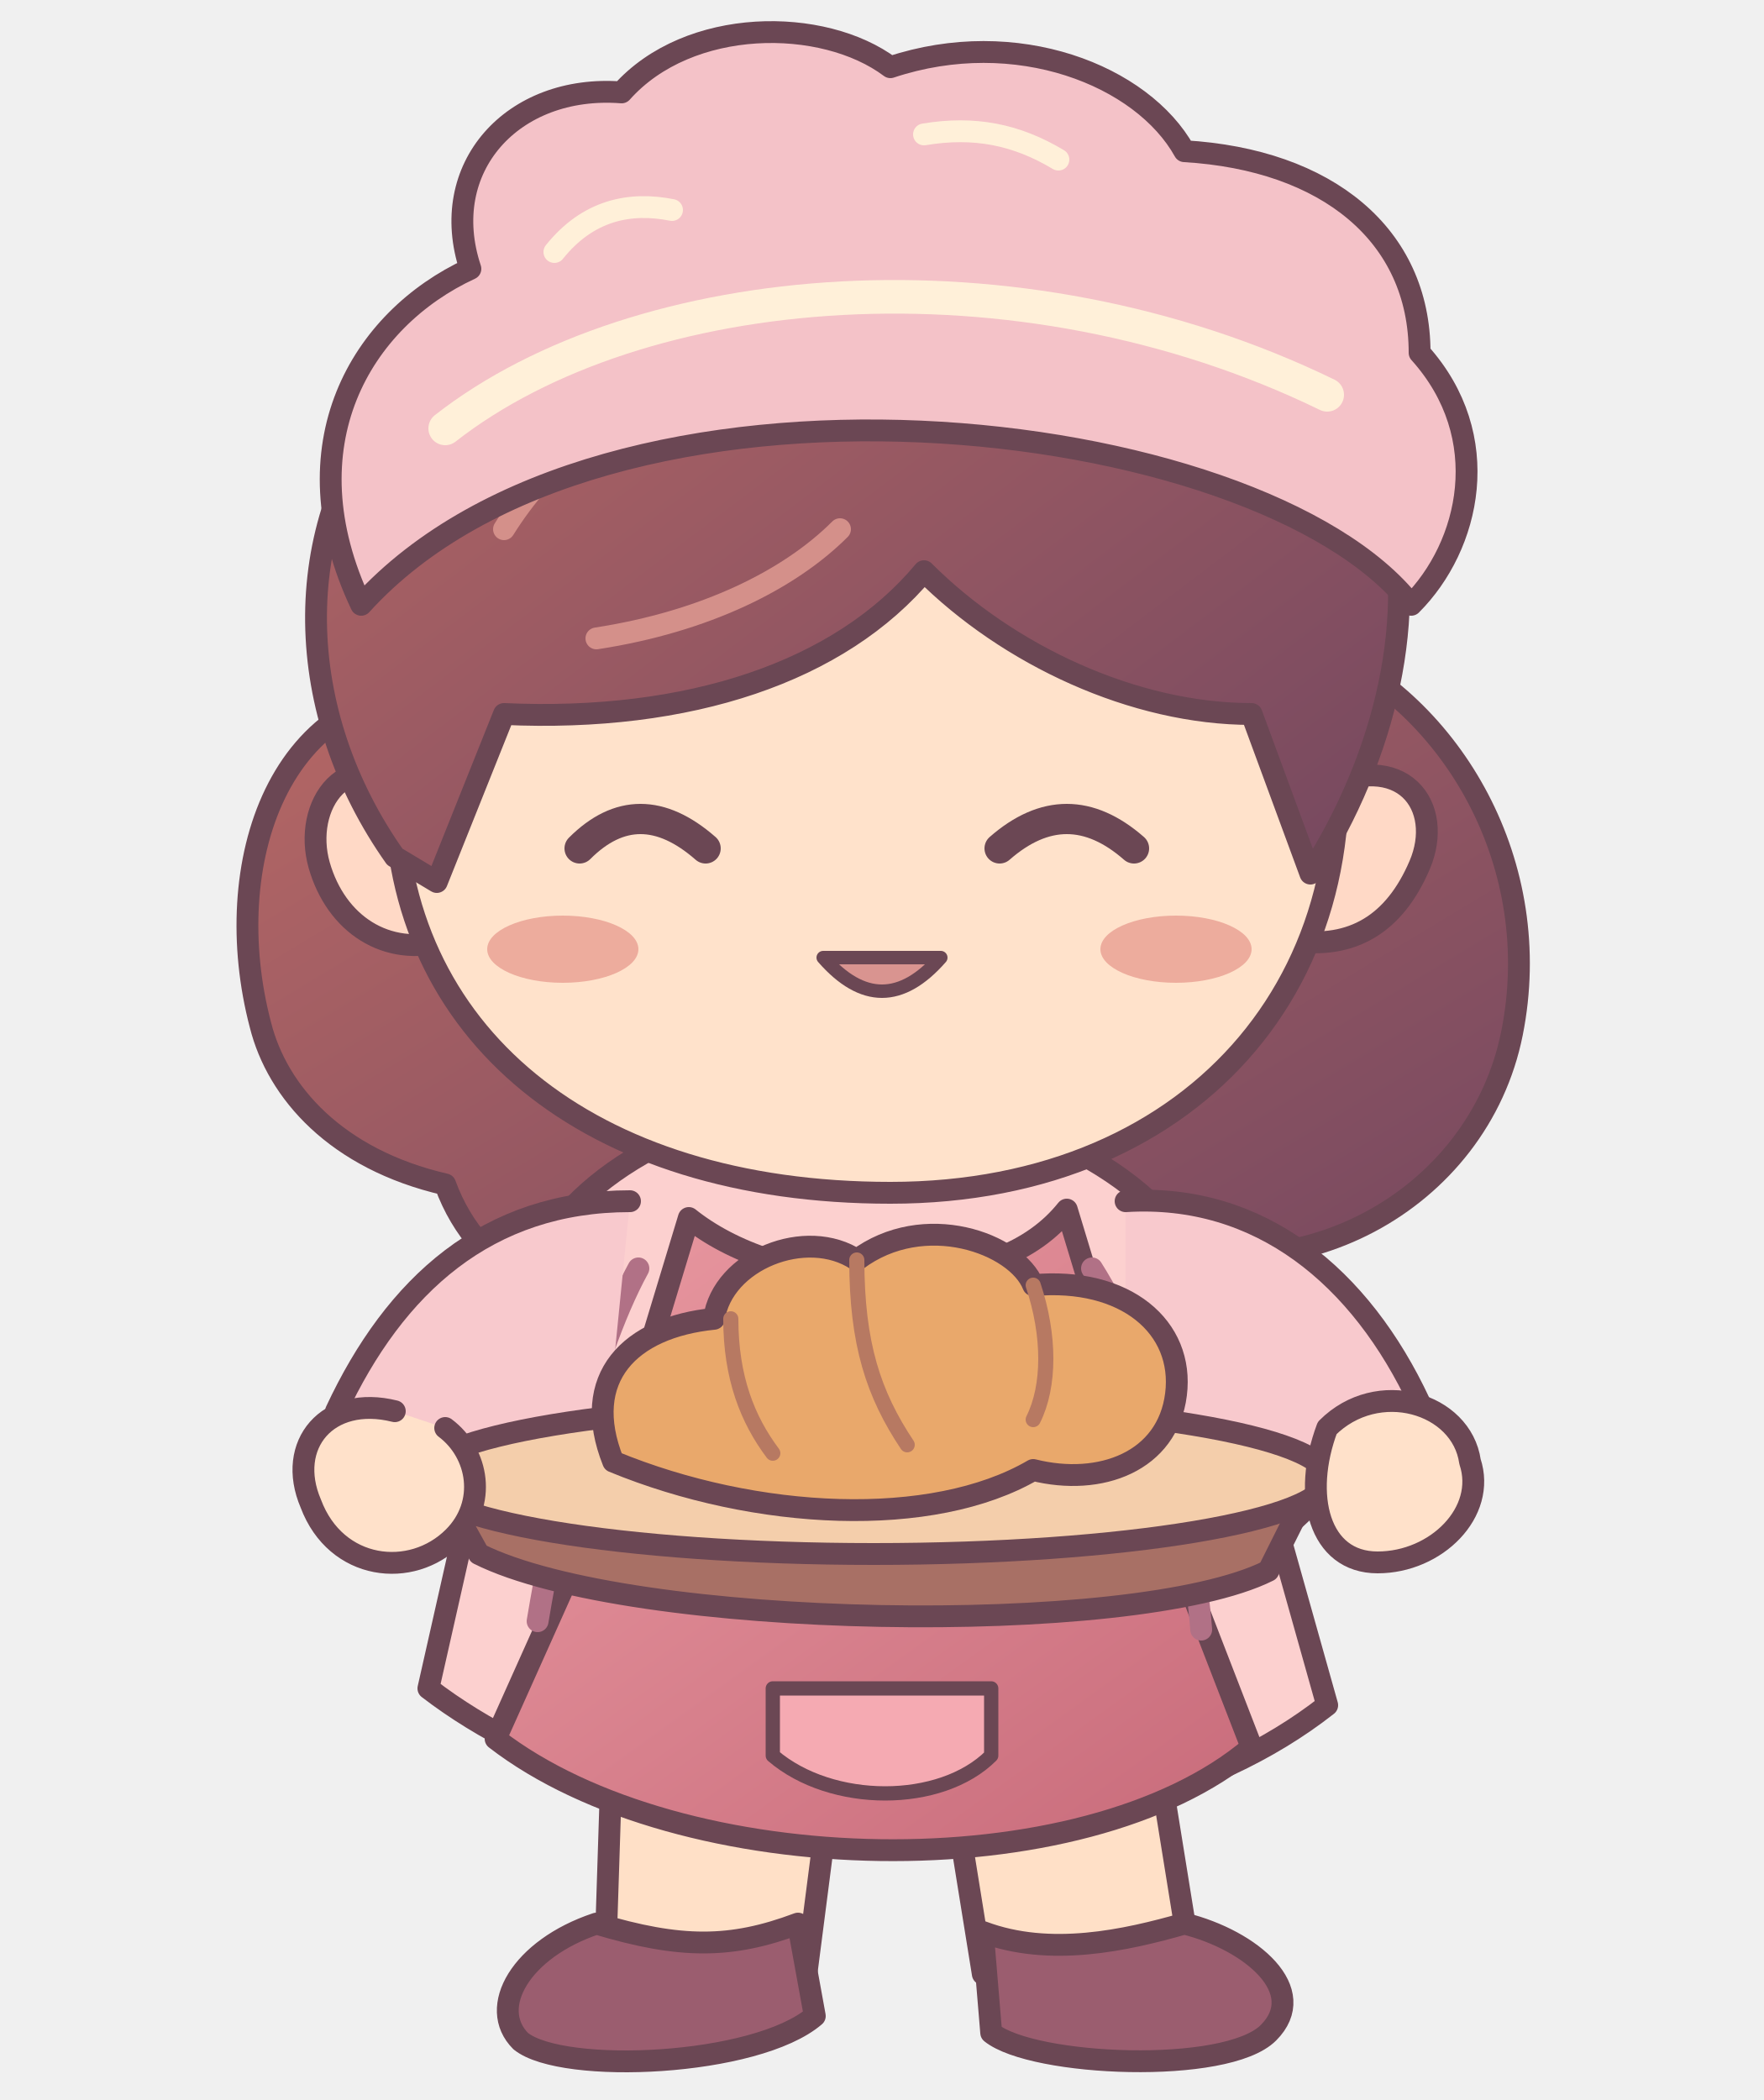
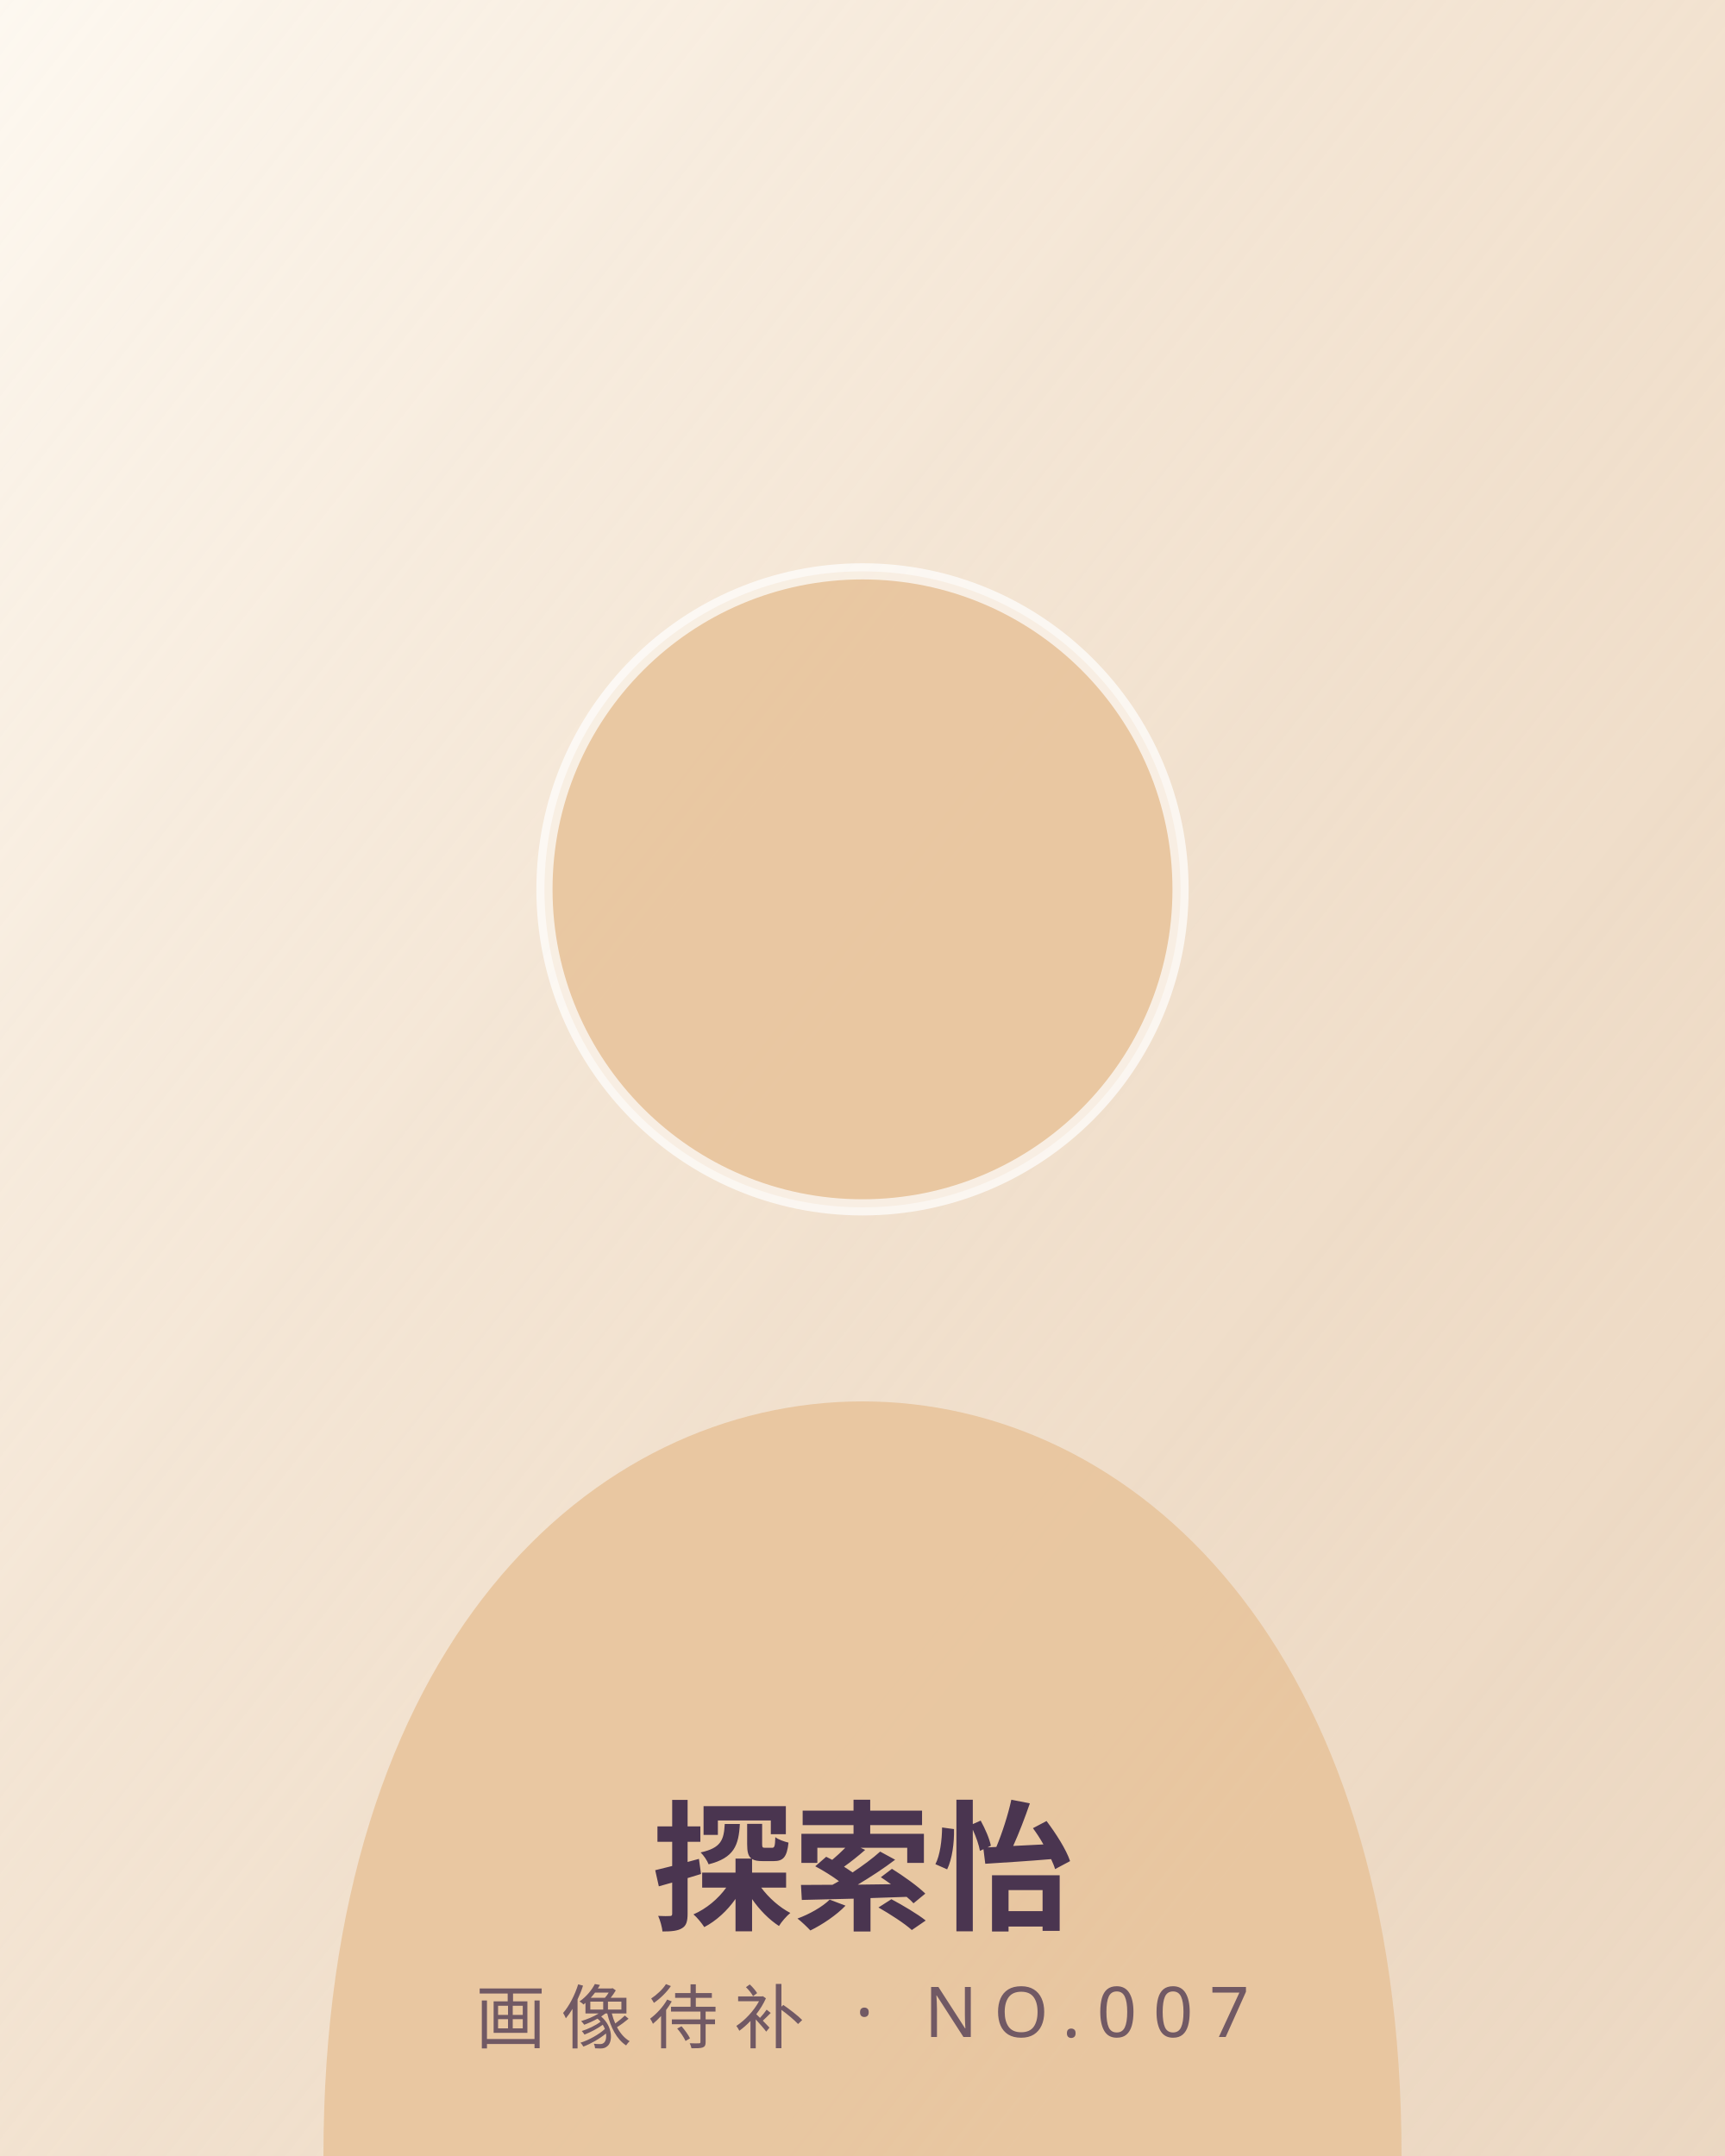
- <svg xmlns="http://www.w3.org/2000/svg" viewBox="0 0 210 250">
+ <svg xmlns="http://www.w3.org/2000/svg" viewBox="0 0 640 800">
  <defs>
-     <linearGradient id="hair" x2="1" y2=".85">
-       <stop stop-color="#b76865" />
-       <stop offset="1" stop-color="#794a60" />
-     </linearGradient>
-     <linearGradient id="apron" x2=".85" y2="1">
-       <stop stop-color="#ea9aa2" />
-       <stop offset="1" stop-color="#ca6e7d" />
+     <linearGradient id="bg" x1="0" y1="0" x2="1" y2="1">
+       <stop offset="0" stop-color="#fdf8f0" />
+       <stop offset="1" stop-color="#e8c49d" stop-opacity="0.55" />
    </linearGradient>
  </defs>
-   <g stroke="#6b4754" stroke-width="2.6" stroke-linecap="round" stroke-linejoin="round">
-     <path d="M73 204h27l-4 31H72zm39 0h25l5 31h-25z" fill="#ffe0c7" />
-     <path d="M71 229c10 3 16 3 24 0l2 11c-7 6-30 7-35 3-4-4 0-11 9-14zm46 1c8 3 17 1 24-1 8 2 15 8 10 13-5 5-28 4-33 0z" fill="#9b5d6f" />
-     <path d="M54 82c-21-1-28 21-23 40 2 8 9 16 22 19 4 11 15 16 24 13l57-7c20 8 42-4 46-24 4-20-7-39-23-46z" fill="url(#hair)" />
-     <path d="M79 136c-14 7-19 17-21 34l-7 31c26 20 79 24 107 2l-9-32c-2-17-8-28-23-35Z" fill="#fcd0cf" />
-     <path d="M82 145c5 4 13 7 23 7 11 0 18-3 22-8l10 33 12 31c-20 17-68 16-90-1l13-29z" fill="url(#apron)" />
-     <path d="M76 151c-6 11-10 30-12 42m66-42c7 11 12 30 13 43" stroke="#b17186" fill="none" />
-     <path d="M92 201h26v8c-6 6-19 6-26 0Z" fill="#f5aab2" stroke-width="1.7" />
-     <path d="M75 143c-17 0-28 10-35 25l15 13 17-8m62-30c16-1 28 9 35 24l-15 14-20-8" fill="#f8c9cd" />
-     <path d="M50 94c-9-6-14 2-12 9s8 11 15 9m104-18c10-5 15 2 12 9s-8 10-15 9" fill="#ffd9c6" />
-     <path d="M49 80c6-25 27-41 55-41 29 0 50 17 54 42 7 34-15 61-52 61-36 0-59-19-59-48 0-5 1-10 2-14z" fill="#ffe2cb" />
-     <path d="M47 102c-12-17-13-39 0-55 14-18 35-26 61-25 29 1 51 16 57 37 4 14 0 31-9 45l-7-19c-14 0-29-7-39-17-10 12-28 18-50 17l-8 20z" fill="url(#hair)" />
-     <path d="M60 63c10-16 29-23 43-23m-32 36c13-2 23-7 29-13m26-24c9 5 15 10 19 18" fill="none" stroke="#d4908a" />
-     <path d="M43 72c-9-19 0-34 13-40-4-12 5-22 18-21 8-9 24-9 32-3 15-5 30 1 35 10 17 1 28 10 28 24 9 10 6 23-1 30-18-23-96-32-125 0z" fill="#f4c2c8" />
-     <path d="M53 51c23-18 68-22 105-4" fill="none" stroke="#fff0d9" stroke-width="4" />
-     <path d="M66 30c4-5 9-6 14-5m30-9c6-1 11 0 16 3" fill="none" stroke="#fff0d9" />
-     <path d="M69 101q7-7 15 0m35 0q8-7 16 0" fill="none" stroke-width="3.6" />
-     <path d="M98 114q7 8 14 0z" fill="#d99490" stroke-width="1.6" />
-     <ellipse cx="67" cy="113" rx="9" ry="4" fill="#edac9d" stroke="none" />
-     <ellipse cx="140" cy="113" rx="9" ry="4" fill="#edac9d" stroke="none" />
-     <path d="M52 176c22-9 82-10 104 1l-5 10c-16 8-76 7-94-2z" fill="#a87065" />
-     <ellipse cx="104" cy="176" rx="54" ry="9" fill="#f4ceab" />
-     <path d="M73 174c-4-10 2-16 12-17 1-7 11-11 17-7 8-6 19-2 21 3 11-1 18 5 17 13-1 8-9 11-17 9-12 7-33 6-50-1z" fill="#e9a86b" />
-     <path d="M87 157c0 7 2 12 5 16m10-23c0 10 2 16 6 22m15-19c2 6 2 12 0 16" stroke="#b77962" fill="none" stroke-width="1.8" />
-     <path d="M47 168c-8-2-13 4-10 11 3 8 12 9 17 4 4-4 3-10-1-13m105 0c6-6 16-3 17 4 2 6-4 12-11 12-7 0-9-8-6-16z" fill="#ffe1ca" />
-   </g>
+   <rect width="640" height="800" fill="url(#bg)" />
+   <circle cx="320" cy="330" r="118" fill="#e8c49d" fill-opacity="0.9" />
+   <path d="M120 800 C120 610 220 520 320 520 C420 520 520 610 520 800 Z" fill="#e8c49d" fill-opacity="0.9" />
+   <circle cx="320" cy="330" r="118" fill="none" stroke="#ffffff" stroke-width="6" stroke-opacity="0.7" />
+   <text x="320" y="712" text-anchor="middle" font-family="sans-serif" font-size="52" font-weight="700" fill="#4a3550">探索怡</text>
+   <text x="320" y="758" text-anchor="middle" font-family="sans-serif" font-size="26" letter-spacing="6" fill="#4a3550" fill-opacity="0.75">画像待补 · NO.007</text>
</svg>
